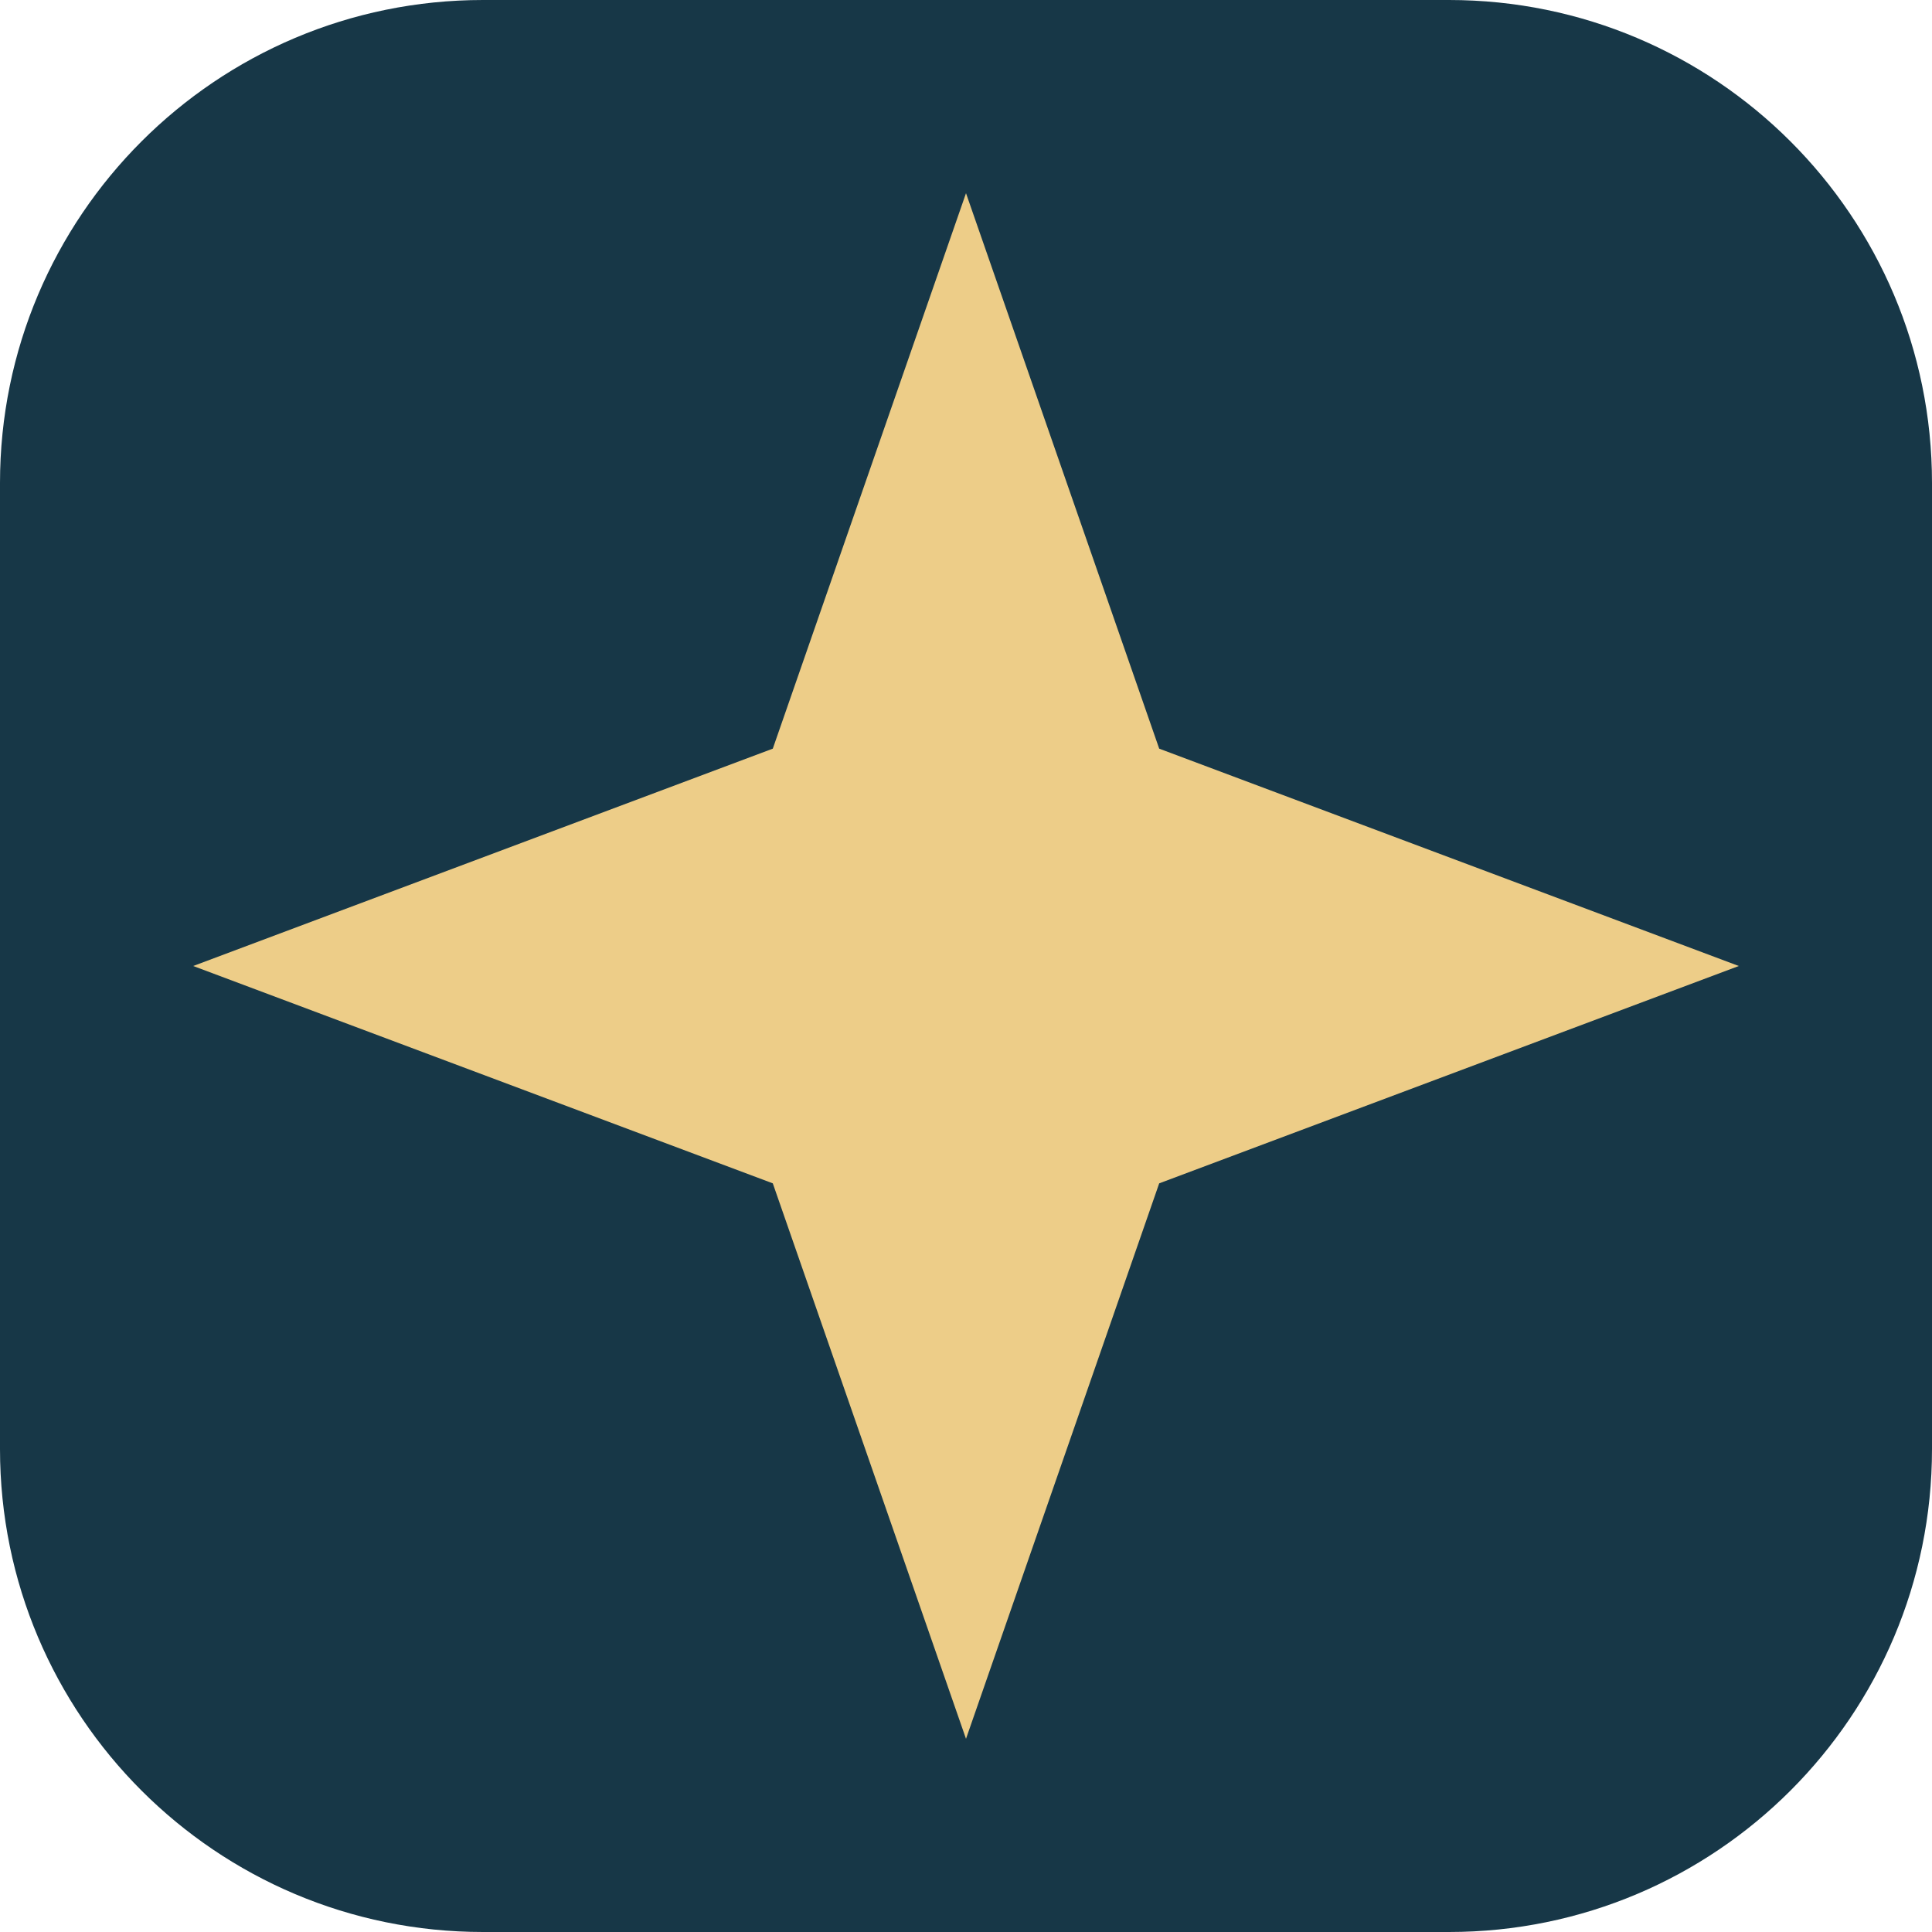
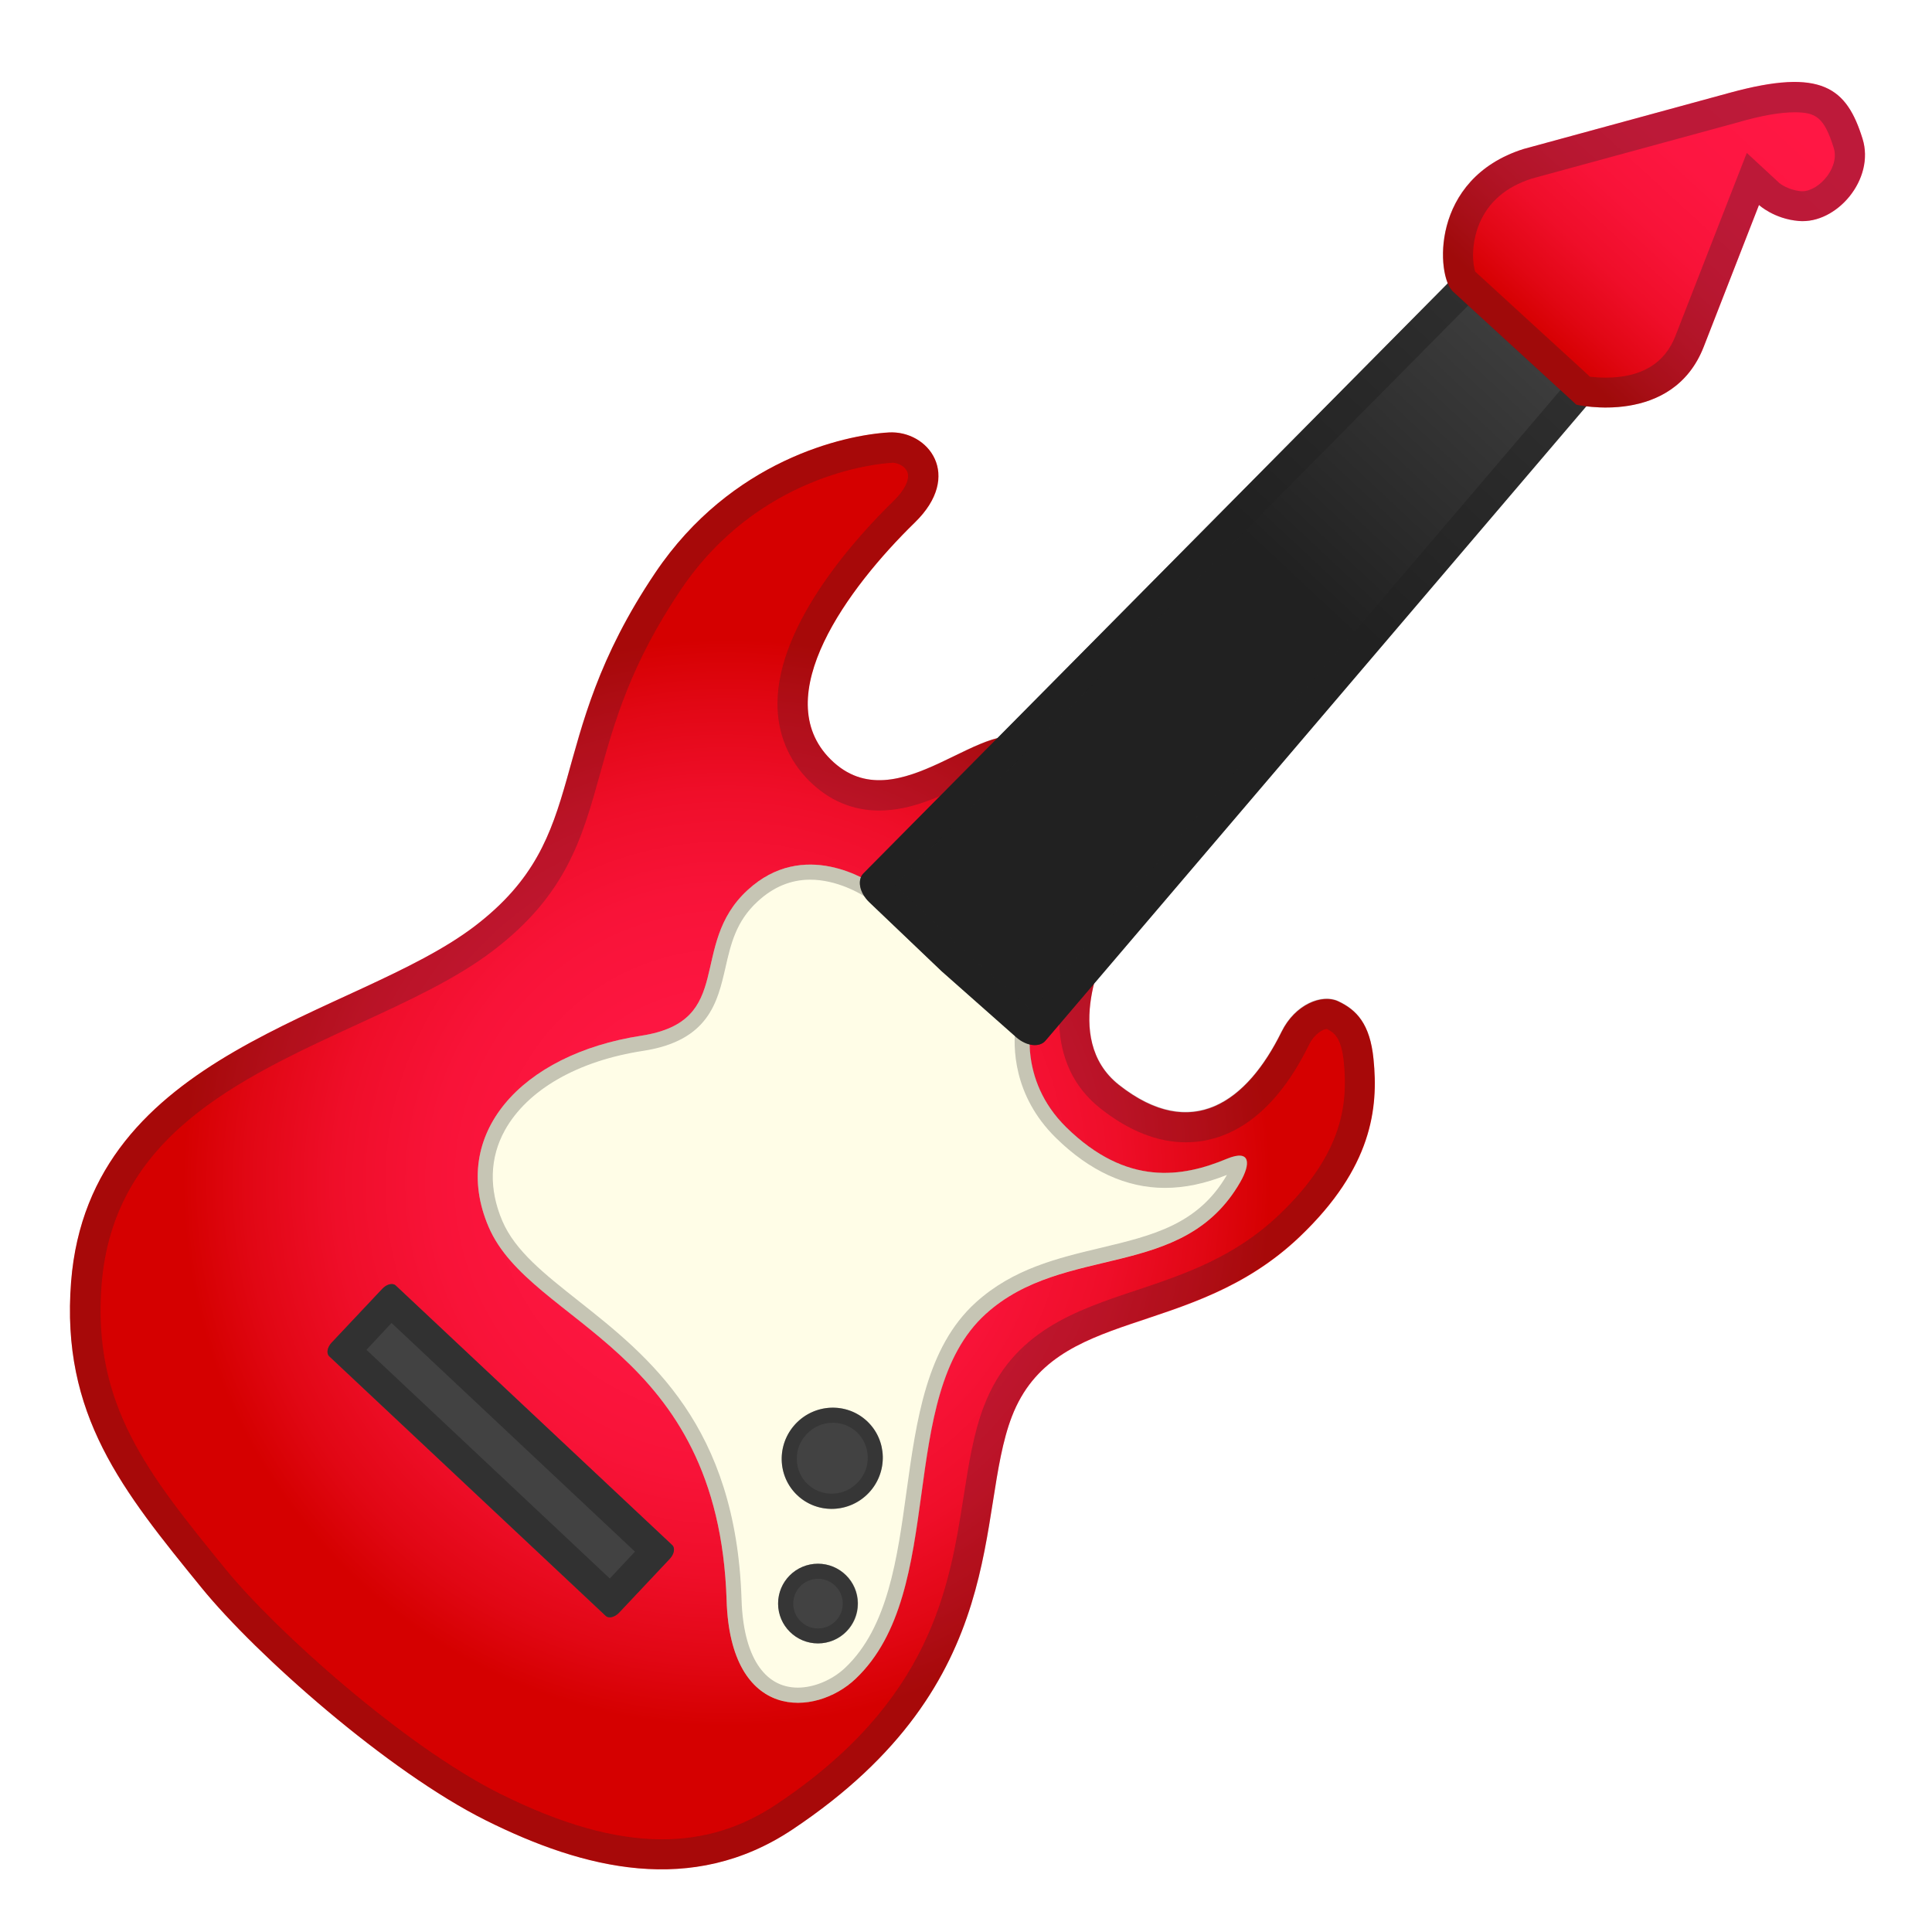
- <svg xmlns="http://www.w3.org/2000/svg" viewBox="0 0 80 80">
-   <rect width="80" height="80" rx="20" fill="#173747" />
-   <path d="M40 8 48 31 72 40 48 49 40 72 32 49 8 40 32 31Z" fill="#edcd88" />
+ <svg xmlns="http://www.w3.org/2000/svg" enable-background="new 0 0 128 128" viewBox="0 0 128 128">
+   <path d="m60.46 60.5s-3.84-4.37-7.75-2.61c-5.23 2.35-1.65 8.22-8.64 10.64-7.63 2.64-13.04 7.67-10.43 13.78 2.8 6.55 13.97 6.92 14.5 23.73 0.25 8.05 6 7.85 8.54 5.2 4.46-4.65 4.02-19.05 8.63-24.18s16.04-3.82 20.18-13.38c0 0-7.1 7.13-16.12 0.1-4.27-3.34-4.22-8.9-4.22-8.9l-4.69-4.38z" fill="#FFFDE7" />
+   <radialGradient id="c" cx="74.032" cy="56.615" r="45.443" gradientTransform="matrix(.9995 -.0315 .0315 .9995 -27.642 24.107)" gradientUnits="userSpaceOnUse">
+     <stop stop-color="#FF1744" offset="0" />
+     <stop stop-color="#FD1641" offset=".256" />
+     <stop stop-color="#F81338" offset=".425" />
+     <stop stop-color="#EF0E29" offset=".57" />
+     <stop stop-color="#E10714" offset=".7" />
+     <stop stop-color="#D50000" offset=".793" />
+     <stop stop-color="#D50000" offset="1" />
+   </radialGradient>
+   <path d="m69.28 49.96s0.47 0.48-0.89-0.69c-2.9-2.49-8.87 5.5-13.36 1.04-4.17-4.15 1.14-11.36 5.58-15.69 3.22-3.13 0.89-6.12-1.73-5.97-2.94 0.17-10.43 1.82-15.46 9.29-7.64 11.34-4.02 17.36-11.98 23.43-7.95 6.05-25.52 8.19-26.73 23.55-0.69 8.81 3.4 13.83 8.64 20.27 3.63 4.46 12.34 12.17 18.83 15.41s13.68 5.04 20.32 0.61c14.69-9.79 12.06-20.92 14.54-27.36 2.85-7.38 11.83-5 19.08-11.92 4.79-4.57 5.21-8.51 4.88-11.76-0.23-2.33-1.12-3.26-2.34-3.83-1.06-0.5-2.85 0.19-3.75 2.02-2.28 4.63-5.94 7.34-10.78 3.52-3.91-3.09-0.76-9.16-0.76-9.16l-4.09-12.76z" fill="url(#c)" />
+   <path d="m58.29 58.87c-0.8-0.6-5.06-3.31-8.76 0.1-3.99 3.67-0.74 8.68-7.05 9.65-7.98 1.23-12.72 6.55-10.11 12.66 2.8 6.55 15.24 7.94 15.77 24.75 0.25 8.05 5.88 7.72 8.54 5.2 6.16-5.83 2.6-18.71 8.63-24.18 5.2-4.72 13.09-2.14 16.87-8.75 0.67-1.17 0.71-2.19-0.89-1.53-2.95 1.23-6.63 1.85-10.64-2.08-3.28-3.22-2.3-7.09-2.3-7.09s-9.3-8.16-10.06-8.73z" fill="#FFFDE7" />
+   <g fill="#212121" opacity=".26">
+     <path d="m59.06 28.65v2c0.46 0 0.91 0.26 1.05 0.61 0.19 0.47-0.15 1.19-0.91 1.93-2.3 2.24-7.67 8.04-7.69 13.4-0.01 1.99 0.72 3.77 2.11 5.15 1.31 1.3 2.87 1.96 4.63 1.96 2.14 0 4.12-0.97 5.88-1.82 1.06-0.51 2.26-1.1 2.87-1.1 0.06 0 0.09 0.01 0.09 0.01 0.2 0.17 0.37 0.31 0.5 0.42l3.65 11.36c-1.28 2.97-2.09 7.9 1.67 10.87 1.89 1.49 3.79 2.24 5.65 2.24 2.28 0 5.54-1.12 8.16-6.45 0.37-0.76 0.94-1.04 1.18-1.06 0.46 0.22 0.96 0.53 1.13 2.18 0.27 2.73-0.02 6.06-4.27 10.12-2.98 2.84-6.29 3.95-9.49 5.02-4.02 1.34-8.18 2.73-10.07 7.64-0.7 1.81-1.02 3.86-1.36 6.04-0.95 6.03-2.13 13.53-12.41 20.38-2.33 1.55-4.8 2.31-7.57 2.31-3.14 0-6.66-0.99-10.75-3.03-6.33-3.16-14.85-10.79-18.2-14.91-5.11-6.28-8.8-10.82-8.18-18.81 0.77-9.8 9.01-13.59 16.98-17.26 3.35-1.54 6.51-3 8.96-4.87 4.85-3.7 5.89-7.42 7.09-11.73 0.94-3.39 2.02-7.24 5.33-12.16 5.17-7.68 13.04-8.37 13.92-8.42h0.08l-0.03-2.02m0 0c-0.07 0-0.13 0-0.2 0.01-2.94 0.18-10.43 1.83-15.46 9.3-7.63 11.33-4.01 17.36-11.97 23.42-7.94 6.05-25.51 8.2-26.72 23.56-0.69 8.81 3.41 13.83 8.65 20.26 3.63 4.46 12.34 12.16 18.83 15.4 3.73 1.86 7.69 3.24 11.64 3.24 2.93 0 5.85-0.76 8.68-2.64 14.69-9.79 12.05-20.92 14.53-27.37 2.85-7.38 11.82-5.01 19.07-11.93 4.79-4.57 5.2-8.52 4.88-11.76-0.23-2.33-1.12-3.26-2.34-3.83-0.22-0.1-0.48-0.16-0.75-0.16-1.02 0-2.28 0.73-3 2.18-1.52 3.1-3.66 5.33-6.36 5.33-1.34 0-2.81-0.55-4.41-1.81-3.91-3.09-0.76-9.16-0.76-9.16l-4.07-12.67c-0.1-0.07-0.35-0.27-0.92-0.76-0.41-0.35-0.87-0.49-1.39-0.49-2.33 0-5.63 2.92-8.75 2.92-1.11 0-2.2-0.37-3.22-1.38-4.17-4.15 1.13-11.36 5.57-15.69 3.14-3.06 1-5.97-1.53-5.97zm10.21 21.3 0.02 0.07c0.03 0.02 0.05 0.03 0.05 0.03 0.03 0-0.07-0.1-0.07-0.1z" />
+     <path d="m53.68 58.28c1.71 0 3.33 0.87 4.01 1.39 0.51 0.38 5.86 5.04 9.59 8.3-0.16 1.35-0.19 4.6 2.68 7.42 2.23 2.19 4.66 3.31 7.21 3.31 1.31 0 2.63-0.27 4.12-0.86-1.91 3.29-4.91 4.01-8.39 4.84-2.85 0.68-5.79 1.38-8.26 3.62-3.27 2.97-3.93 7.82-4.58 12.51-0.61 4.43-1.23 9.01-4.07 11.69-0.86 0.81-2.06 1.31-3.13 1.31-2.25 0-3.61-2.12-3.73-5.81-0.36-11.56-6.15-16.13-10.8-19.81-2.25-1.78-4.2-3.31-5.05-5.3-0.9-2.11-0.84-4.19 0.17-6.01 1.49-2.68 4.83-4.6 9.17-5.26 4.34-0.67 4.92-3.24 5.44-5.5 0.36-1.58 0.7-3.08 2.14-4.4 1.04-0.96 2.2-1.44 3.48-1.44m0-1c-1.32 0-2.77 0.42-4.15 1.69-3.99 3.67-0.74 8.68-7.05 9.65-7.98 1.23-12.72 6.55-10.11 12.66 2.8 6.55 15.24 7.94 15.77 24.75 0.16 5.02 2.41 6.78 4.73 6.78 1.4 0 2.81-0.64 3.82-1.59 6.16-5.83 2.6-18.71 8.63-24.18 5.2-4.72 13.09-2.14 16.87-8.75 0.52-0.91 0.66-1.74-0.07-1.74-0.2 0-0.48 0.07-0.83 0.21-1.25 0.52-2.64 0.94-4.12 0.94-2.01 0-4.21-0.76-6.51-3.02-3.28-3.22-2.3-7.09-2.3-7.09s-9.31-8.15-10.06-8.71c-0.51-0.39-2.38-1.6-4.62-1.6z" />
+   </g>
+   <circle cx="54.19" cy="106.24" r="2.64" fill="#424242" />
+   <ellipse transform="matrix(.6845 -.729 .729 .6845 -53.034 70.682)" cx="55.14" cy="96.61" rx="3.37" ry="3.33" fill="#424242" />
+   <g opacity=".36">
+     <path d="m54.2 104.6c0.42 0 0.82 0.16 1.12 0.45 0.66 0.62 0.69 1.66 0.07 2.32-0.31 0.33-0.74 0.52-1.2 0.52-0.42 0-0.82-0.16-1.12-0.45-0.66-0.62-0.69-1.66-0.07-2.32 0.31-0.33 0.74-0.52 1.2-0.52m0-1c-0.7 0-1.41 0.28-1.93 0.83-1 1.06-0.95 2.74 0.12 3.73 0.51 0.48 1.16 0.72 1.81 0.72 0.7 0 1.41-0.28 1.93-0.83 1-1.06 0.95-2.74-0.12-3.73-0.52-0.48-1.17-0.72-1.81-0.72z" fill="#212121" />
+   </g>
+   <g opacity=".36">
+     <path d="m55.18 94.26c0.59 0 1.15 0.22 1.58 0.62 0.45 0.42 0.71 1 0.73 1.63s-0.21 1.23-0.65 1.69c-0.46 0.49-1.07 0.76-1.74 0.76-0.59 0-1.15-0.22-1.58-0.62-0.45-0.42-0.71-1-0.73-1.63s0.21-1.23 0.65-1.69c0.46-0.49 1.08-0.76 1.74-0.76m0-1c-0.9 0-1.8 0.36-2.47 1.07-1.27 1.36-1.22 3.48 0.12 4.74 0.64 0.6 1.45 0.9 2.27 0.9 0.9 0 1.8-0.36 2.47-1.07 1.27-1.36 1.22-3.48-0.12-4.74-0.64-0.6-1.45-0.9-2.27-0.9z" fill="#212121" />
+   </g>
+   <linearGradient id="b" x1="67.764" x2="67.072" y1="-68.056" y2="-3.439" gradientTransform="matrix(.7363 .6767 -.5637 .6134 34.875 -4.2214)" gradientUnits="userSpaceOnUse">
+     <stop stop-color="#616161" offset="0" />
+     <stop stop-color="#3F3F3F" offset=".558" />
+     <stop stop-color="#212121" offset="1" />
+   </linearGradient>
+   <path d="m109.77 21.43-4.34-3.94-4.29-3.99-43.92 44.35c-0.45 0.44-0.28 1.3 0.38 1.93l4.78 4.56 4.95 4.38c0.68 0.6 1.56 0.7 1.95 0.21l40.49-47.5z" fill="url(#b)" />
+   <g opacity=".52">
+     <path d="m101.19 16.28 2.89 2.69 2.91 2.64-38.65 45.34-4.61-4.08-4.45-4.25 41.91-42.34m-0.05-2.78-43.92 44.35c-0.45 0.44-0.28 1.3 0.38 1.93l4.78 4.56 4.95 4.38c0.39 0.34 0.84 0.52 1.23 0.52 0.29 0 0.55-0.1 0.72-0.31l40.5-47.5-4.34-3.94-4.3-3.99z" fill="#212121" />
+   </g>
+   <linearGradient id="a" x1="145.63" x2="125.71" y1="-13.269" y2="6.652" gradientTransform="matrix(.9991 -.0422 .0422 .9991 -28.336 24.781)" gradientUnits="userSpaceOnUse">
+     <stop stop-color="#FF1744" offset="0" />
+     <stop stop-color="#FD1641" offset=".256" />
+     <stop stop-color="#F81338" offset=".425" />
+     <stop stop-color="#EF0E29" offset=".57" />
+     <stop stop-color="#E10714" offset=".7" />
+     <stop stop-color="#D50000" offset=".793" />
+     <stop stop-color="#D50000" offset="1" />
+   </linearGradient>
+   <path d="m96.26 19.31c0.91 0.83 5.24 4.8 7.09 6.5 0.37 0.34 1.09 1 1.09 1s6.37 1.48 8.44-3.84l3.66-9.39s0.99 0.92 2.63 1.06c2.51 0.22 5.07-2.76 4.23-5.45-1.05-3.36-2.68-4.72-8.78-3.05-2.19 0.6-13.68 3.73-13.68 3.73-6.23 1.98-5.77 8.45-4.68 9.44z" fill="url(#a)" />
+   <g opacity=".3">
+     <path d="m118.89 7.44c1.42 0 1.96 0.32 2.6 2.36 0.25 0.81-0.21 1.57-0.43 1.86-0.44 0.6-1.1 1.01-1.64 1.01h-0.09c-0.89-0.08-1.44-0.54-1.44-0.54l-2.16-2-1.07 2.74-3.66 9.39c-0.71 1.83-2.27 2.76-4.63 2.76-0.41 0-0.77-0.03-1.03-0.06l-0.65-0.6-2.57-2.35c-1.74-1.6-3.65-3.34-4.38-4.01-0.17-0.45-0.3-1.79 0.26-3.16 0.6-1.45 1.77-2.46 3.49-3.01 0.75-0.2 11.52-3.14 13.64-3.72 1.57-0.46 2.84-0.67 3.76-0.67m0-2c-1.11 0-2.51 0.23-4.28 0.71-2.19 0.6-13.68 3.73-13.68 3.73-6.23 1.97-5.77 8.44-4.68 9.43 0.91 0.83 5.24 4.8 7.09 6.5 0.37 0.34 1.09 1 1.09 1s0.81 0.19 1.95 0.19c2.05 0 5.16-0.61 6.49-4.03l3.66-9.39s0.99 0.92 2.63 1.06c0.09 0.01 0.17 0.01 0.26 0.01 2.42 0 4.78-2.86 3.97-5.46-0.73-2.38-1.77-3.75-4.5-3.75z" fill="#212121" />
+   </g>
+   <path d="m21.97 88.96c-0.29 0.31-0.36 0.71-0.16 0.9l18.32 17.2c0.2 0.19 0.6 0.09 0.89-0.22l3.36-3.57c0.29-0.31 0.36-0.71 0.16-0.9l-18.32-17.2c-0.2-0.19-0.6-0.09-0.89 0.22l-3.36 3.57z" fill="#424242" />
+   <g opacity=".52">
+     <path d="m25.94 87.65 16.13 15.15-1.67 1.78-16.12-15.15 1.66-1.78m0.01-2.58c-0.2 0-0.43 0.11-0.62 0.31l-3.36 3.57c-0.29 0.31-0.36 0.71-0.16 0.9l18.32 17.2c0.07 0.07 0.16 0.1 0.27 0.1 0.2 0 0.43-0.11 0.62-0.31l3.36-3.57c0.29-0.31 0.36-0.71 0.16-0.9l-18.32-17.2c-0.07-0.07-0.16-0.1-0.27-0.1z" fill="#212121" />
+   </g>
</svg>
